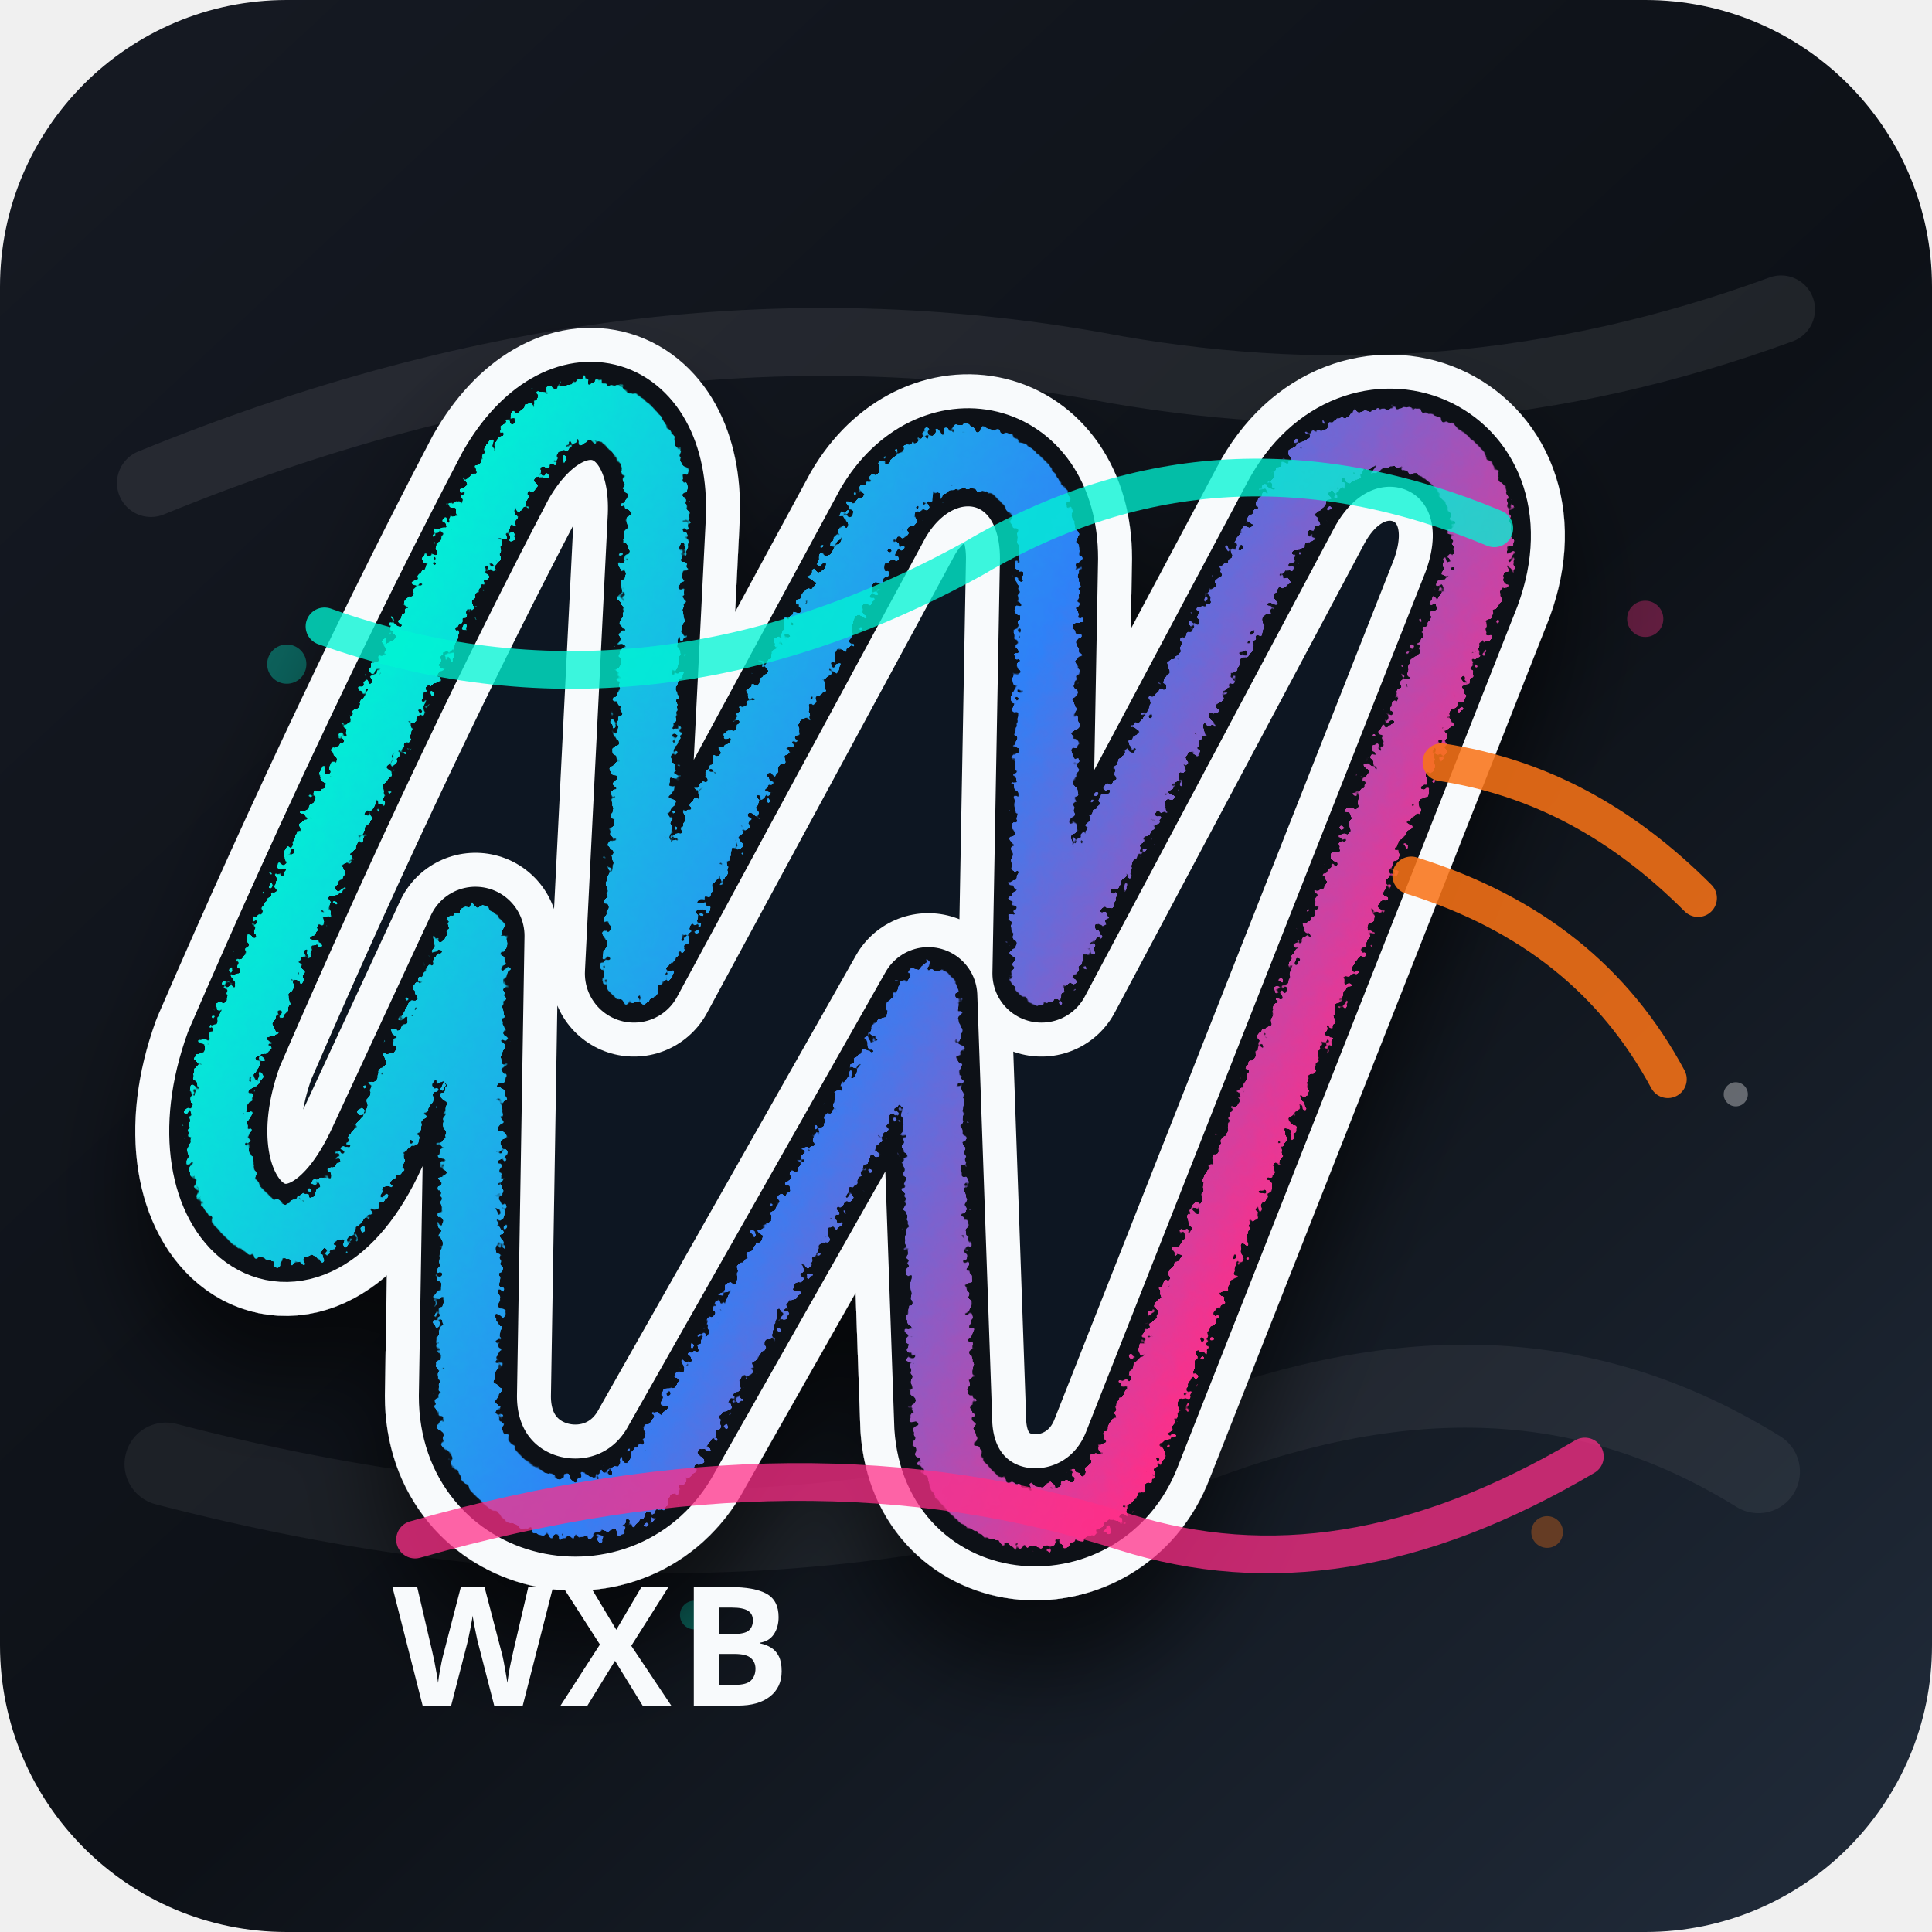
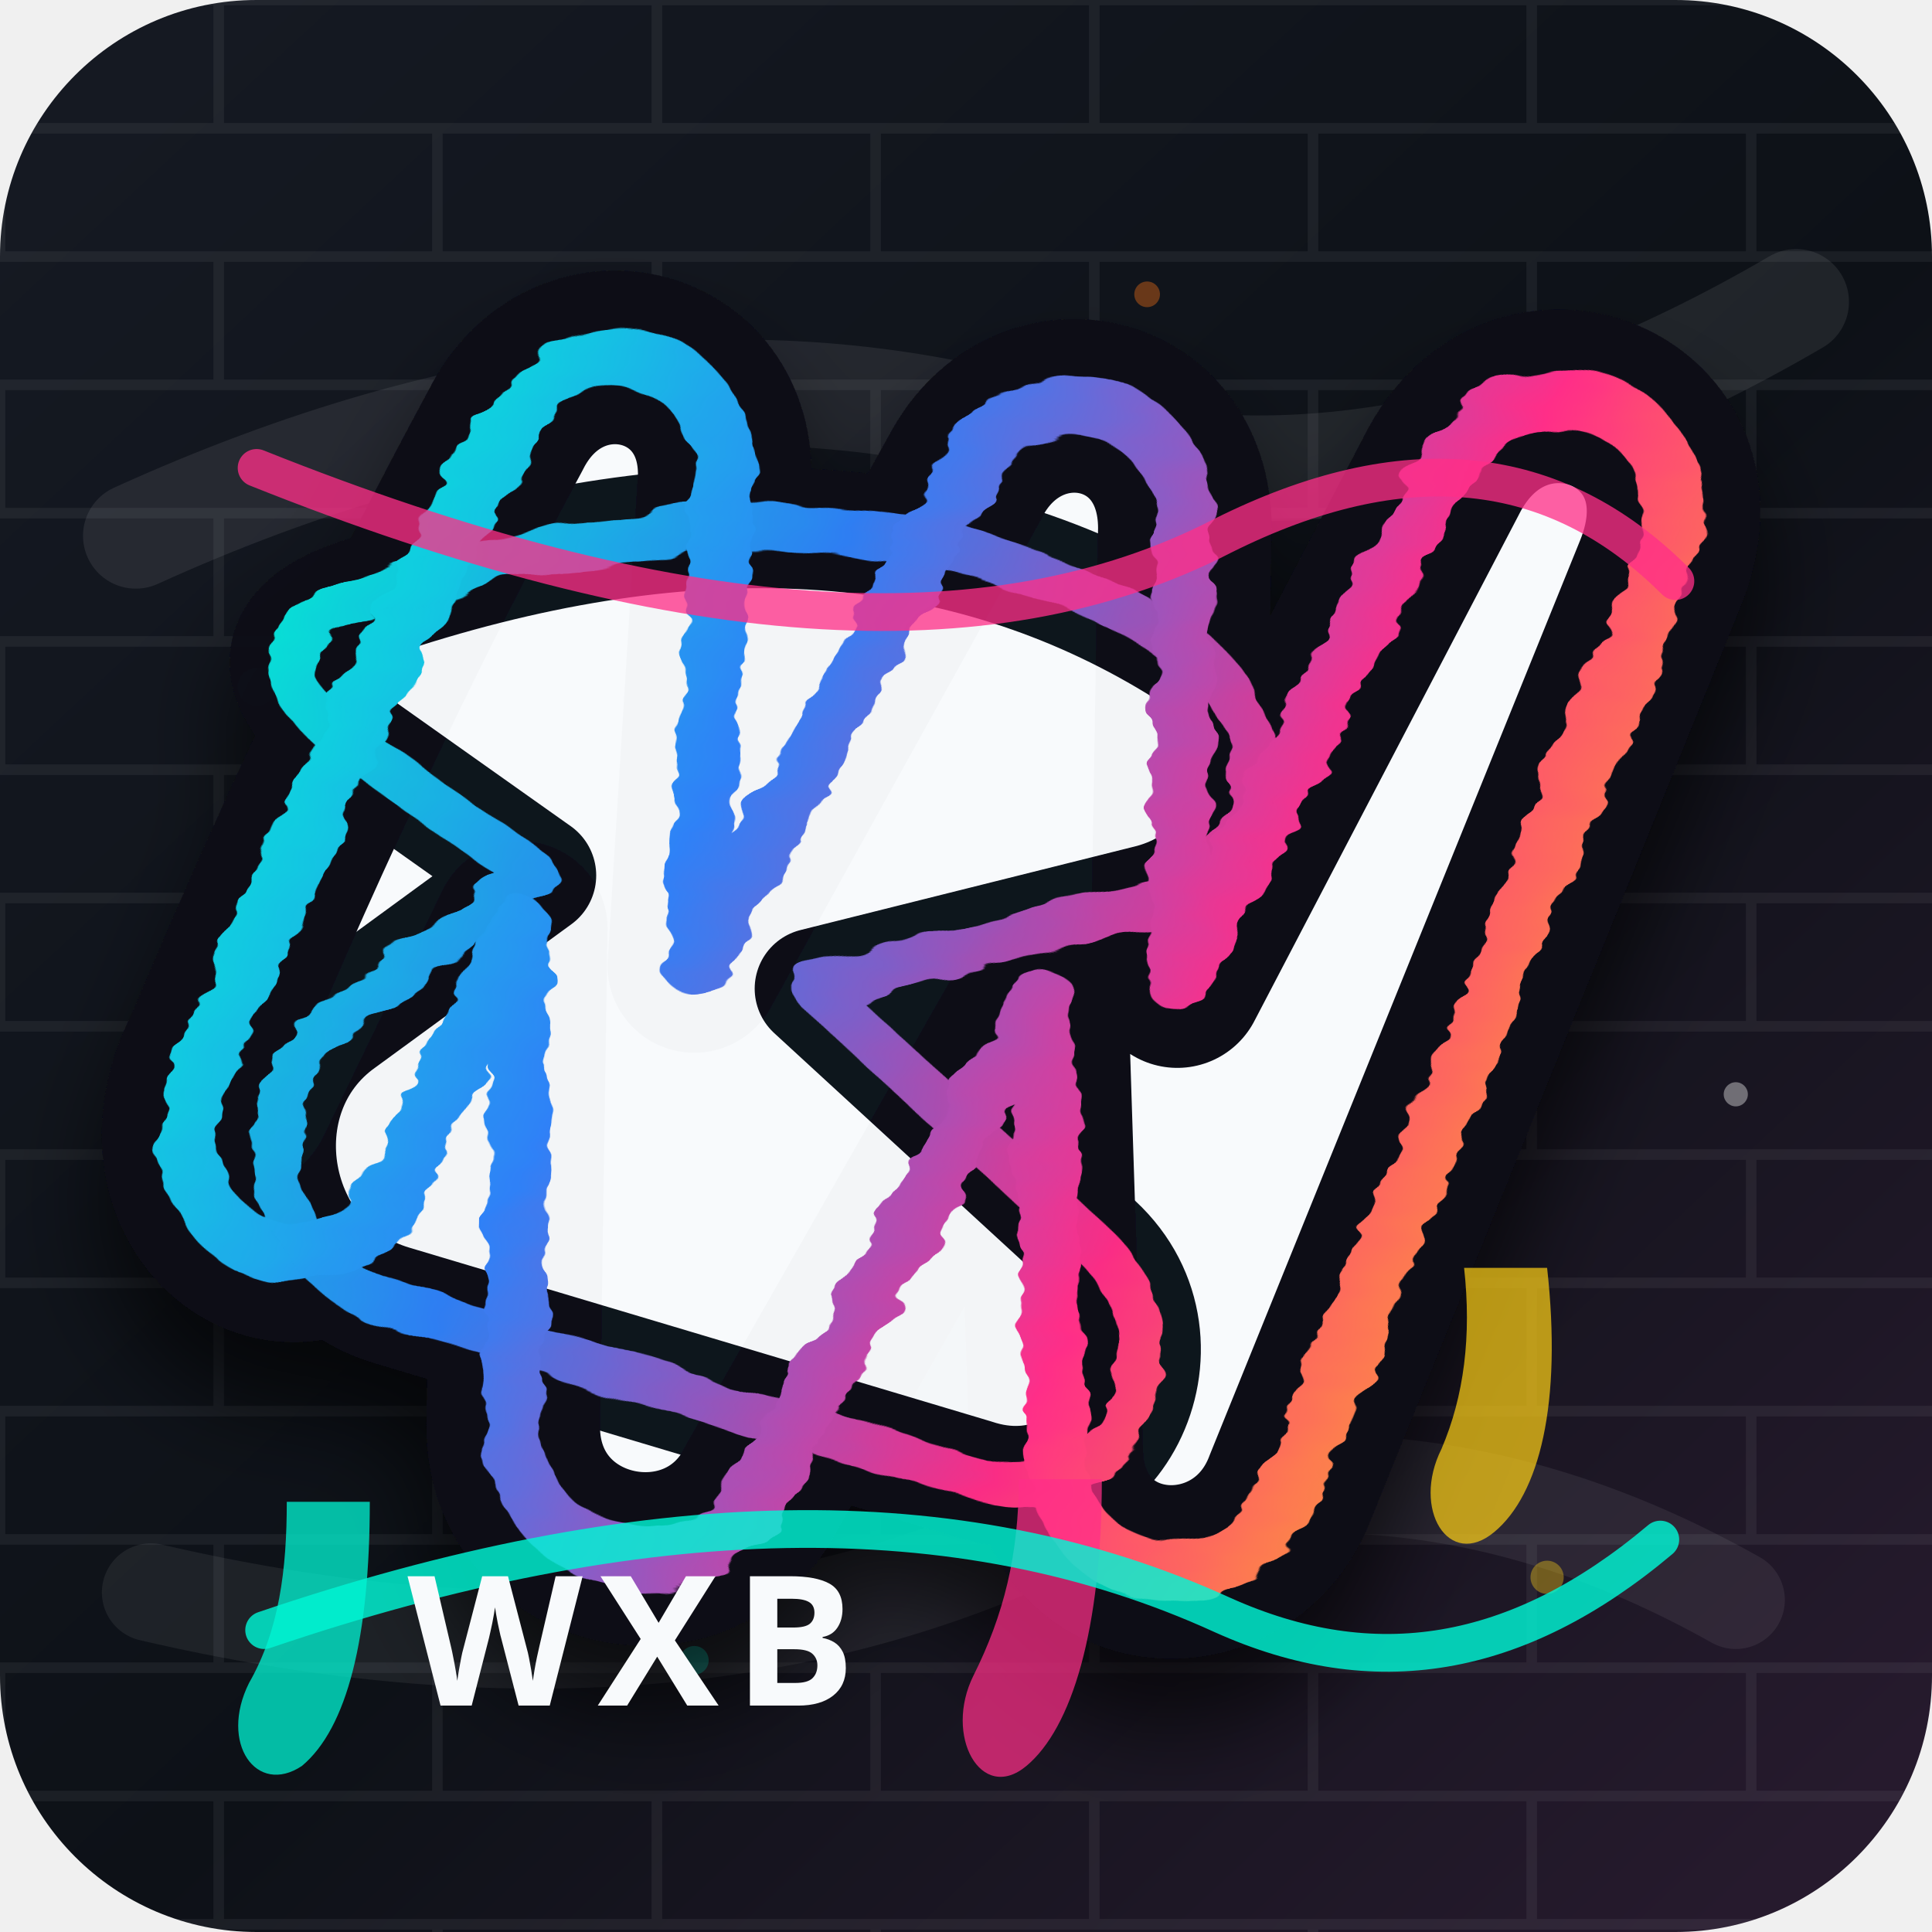
<svg xmlns="http://www.w3.org/2000/svg" role="img" aria-labelledby="title desc" viewBox="0 0 256 256">
  <defs>
    <linearGradient id="wall" x1="18" y1="10" x2="238" y2="246" gradientUnits="userSpaceOnUse">
      <stop offset="0" stop-color="#151922" />
      <stop offset="0.55" stop-color="#0d1117" />
-       <stop offset="1" stop-color="#1f2937" />
+       <stop offset="1" stop-color="#261a2d" />
    </linearGradient>
-     <linearGradient id="paint" x1="46" y1="82" x2="218" y2="175" gradientUnits="userSpaceOnUse">
+     <linearGradient id="paint" x1="28" y1="72" x2="228" y2="176" gradientUnits="userSpaceOnUse">
      <stop offset="0" stop-color="#00f5d4" />
-       <stop offset="0.42" stop-color="#2f81f7" />
-       <stop offset="0.76" stop-color="#ff2e88" />
-       <stop offset="1" stop-color="#f97316" />
+       <stop offset="0.33" stop-color="#2f81f7" />
+       <stop offset="0.66" stop-color="#ff2e88" />
+       <stop offset="1" stop-color="#facc15" />
    </linearGradient>
-     <filter id="spray" x="-18%" y="-18%" width="136%" height="136%">
-       <feTurbulence type="fractalNoise" baseFrequency="0.86" numOctaves="2" seed="7" result="noise" />
-       <feDisplacementMap in="SourceGraphic" in2="noise" scale="2.6" />
+     <pattern id="brick" width="58" height="34" patternUnits="userSpaceOnUse">
+       <path d="M0 0h58v34H0z" fill="none" />
+       <path d="M0 0h58M0 17h58M0 34h58M29 0v17M0 17v17M58 17v17" stroke="#ffffff" stroke-opacity="0.055" stroke-width="1.4" />
+     </pattern>
+     <filter id="rough" x="-20%" y="-20%" width="140%" height="140%">
+       <feTurbulence type="fractalNoise" baseFrequency="0.08 0.22" numOctaves="3" seed="21" result="noise" />
+       <feDisplacementMap in="SourceGraphic" in2="noise" scale="3.4" />
    </filter>
-     <filter id="shadow" x="-30%" y="-30%" width="160%" height="160%">
-       <feDropShadow dx="0" dy="9" stdDeviation="6" flood-color="#000000" flood-opacity="0.58" />
+     <filter id="shadow" x="-28%" y="-28%" width="156%" height="156%">
+       <feDropShadow dx="0" dy="9" stdDeviation="6" flood-color="#000000" flood-opacity="0.64" />
    </filter>
  </defs>
-   <rect width="256" height="256" rx="38" fill="url(#wall)" />
-   <path d="M20 64c44-18 86-23 128-15 29 5 58 3 88-8" fill="none" stroke="#ffffff" stroke-opacity="0.08" stroke-width="9" stroke-linecap="round" />
-   <path d="M22 194c50 13 96 12 139-4 28-10 51-8 72 5" fill="none" stroke="#ffffff" stroke-opacity="0.06" stroke-width="11" stroke-linecap="round" />
-   <g opacity="0.34">
-     <circle cx="38" cy="88" r="2.6" fill="#00f5d4" />
-     <circle cx="62" cy="64" r="1.8" fill="#2f81f7" />
-     <circle cx="218" cy="82" r="2.4" fill="#ff2e88" />
-     <circle cx="205" cy="203" r="2.1" fill="#f97316" />
-     <circle cx="92" cy="214" r="1.9" fill="#00f5d4" />
+   <rect width="256" height="256" rx="34" fill="url(#wall)" />
+   <rect width="256" height="256" rx="34" fill="url(#brick)" />
+   <path d="M18 71c44-20 84-24 121-13 30 9 63 3 99-18" fill="none" stroke="#ffffff" stroke-opacity="0.08" stroke-width="14" stroke-linecap="round" />
+   <path d="M20 211c43 10 81 8 114-6 32-13 64-11 96 7" fill="none" stroke="#ffffff" stroke-opacity="0.07" stroke-width="13" stroke-linecap="round" />
+   <g opacity="0.38">
+     <circle cx="34" cy="91" r="2.5" fill="#00f5d4" />
+     <circle cx="61" cy="52" r="1.8" fill="#2f81f7" />
+     <circle cx="214" cy="77" r="2.6" fill="#ff2e88" />
+     <circle cx="205" cy="209" r="2.2" fill="#facc15" />
+     <circle cx="92" cy="220" r="1.9" fill="#00f5d4" />
    <circle cx="230" cy="145" r="1.6" fill="#ffffff" />
-     <circle cx="28" cy="151" r="1.7" fill="#ffffff" />
+     <circle cx="27" cy="154" r="1.7" fill="#ffffff" />
+     <circle cx="152" cy="39" r="1.7" fill="#f97316" />
  </g>
-   <path d="M31 139c13-30 25-55 36-76 8-14 21-10 20 6l-3 60 33-61c7-12 22-9 22 6l-1 55 33-62c9-17 31-8 24 11l-45 114c-5 13-24 12-25-3l-2-57-34 60c-7 13-27 9-27-7l1-61-13 28c-10 22-27 9-19-13Z" fill="#101820" stroke="#f8fafc" stroke-width="22" stroke-linejoin="round" stroke-linecap="round" filter="url(#shadow)" />
-   <path d="M31 139c13-30 25-55 36-76 8-14 21-10 20 6l-3 60 33-61c7-12 22-9 22 6l-1 55 33-62c9-17 31-8 24 11l-45 114c-5 13-24 12-25-3l-2-57-34 60c-7 13-27 9-27-7l1-61-13 28c-10 22-27 9-19-13Z" fill="none" stroke="#0d1117" stroke-width="13" stroke-linejoin="round" stroke-linecap="round" />
-   <path d="M31 139c13-30 25-55 36-76 8-14 21-10 20 6l-3 60 33-61c7-12 22-9 22 6l-1 55 33-62c9-17 31-8 24 11l-45 114c-5 13-24 12-25-3l-2-57-34 60c-7 13-27 9-27-7l1-61-13 28c-10 22-27 9-19-13Z" fill="none" stroke="url(#paint)" stroke-width="8" stroke-linejoin="round" stroke-linecap="round" filter="url(#spray)" />
-   <path d="M43 83c28 10 57 7 86-9 22-13 45-14 69-4" fill="none" stroke="#00f5d4" stroke-width="5" stroke-linecap="round" opacity="0.76" />
-   <path d="M55 204c35-10 66-10 94-1 19 6 39 3 61-10" fill="none" stroke="#ff2e88" stroke-width="5" stroke-linecap="round" opacity="0.74" />
-   <path d="M191 101c13 2 24 8 34 18M187 116c16 5 27 14 34 27" fill="none" stroke="#f97316" stroke-width="5" stroke-linecap="round" opacity="0.86" />
-   <text x="52" y="226" fill="#f8fafc" font-family="Arial Black, Impact, sans-serif" font-size="22" font-weight="900" letter-spacing="1">WXB</text>
+   <g filter="url(#shadow)">
+     <path d="M28 139c13-31 26-58 39-82 8-16 30-11 29 7l-4 64 36-65c8-15 29-11 29 7l-1 60 35-67c10-20 38-9 29 13l-49 121c-6 16-29 15-31-3l-2-62-37 65c-8 16-33 11-33-8l1-66-15 31c-11 25-38 8-26-15Z" fill="#f8fafc" stroke="#090d18" stroke-width="23" stroke-linejoin="round" stroke-linecap="round" />
+     <path d="M53 78c41-13 75-10 103 7 15 9 13 31-4 35l-44 11 37 34c14 13 2 37-16 31l-77-23c-17-5-21-28-7-38l26-19-24-17c-14-10-10-18 6-21Z" fill="#f8fafc" stroke="#090d18" stroke-width="16" stroke-linejoin="round" stroke-linecap="round" opacity="0.98" />
+   </g>
+   <g filter="url(#rough)">
+     <path d="M28 139c13-31 26-58 39-82 8-16 30-11 29 7l-4 64 36-65c8-15 29-11 29 7l-1 60 35-67c10-20 38-9 29 13l-49 121c-6 16-29 15-31-3l-2-62-37 65c-8 16-33 11-33-8l1-66-15 31c-11 25-38 8-26-15Z" fill="none" stroke="url(#paint)" stroke-width="8" stroke-linejoin="round" stroke-linecap="round" />
+     <path d="M53 78c41-13 75-10 103 7 15 9 13 31-4 35l-44 11 37 34c14 13 2 37-16 31l-77-23c-17-5-21-28-7-38l26-19-24-17c-14-10-10-18 6-21Z" fill="none" stroke="url(#paint)" stroke-width="6" stroke-linejoin="round" stroke-linecap="round" opacity="0.98" />
+   </g>
+   <path d="M49 199c0 18-3 30-9 35-6 4-11-3-7-11 4-7 5-15 5-24" fill="#00f5d4" opacity="0.75" />
+   <path d="M146 196c0 20-4 33-10 38-6 5-11-4-7-12 4-8 6-16 6-26" fill="#ff2e88" opacity="0.72" />
+   <path d="M205 168c2 18-1 30-7 35-6 5-11-3-7-11 3-7 4-15 3-24" fill="#facc15" opacity="0.72" />
+   <path d="M35 216c50-17 92-18 127-2 20 9 39 6 58-10" fill="none" stroke="#00f5d4" stroke-width="5" stroke-linecap="round" opacity="0.82" />
+   <path d="M34 62c55 22 97 25 128 9 24-12 44-10 60 6" fill="none" stroke="#ff2e88" stroke-width="5" stroke-linecap="round" opacity="0.76" />
+   <text x="54" y="226" fill="#f8fafc" font-family="Arial Black, Impact, sans-serif" font-size="24" font-weight="900" letter-spacing="2">WXB</text>
</svg>
